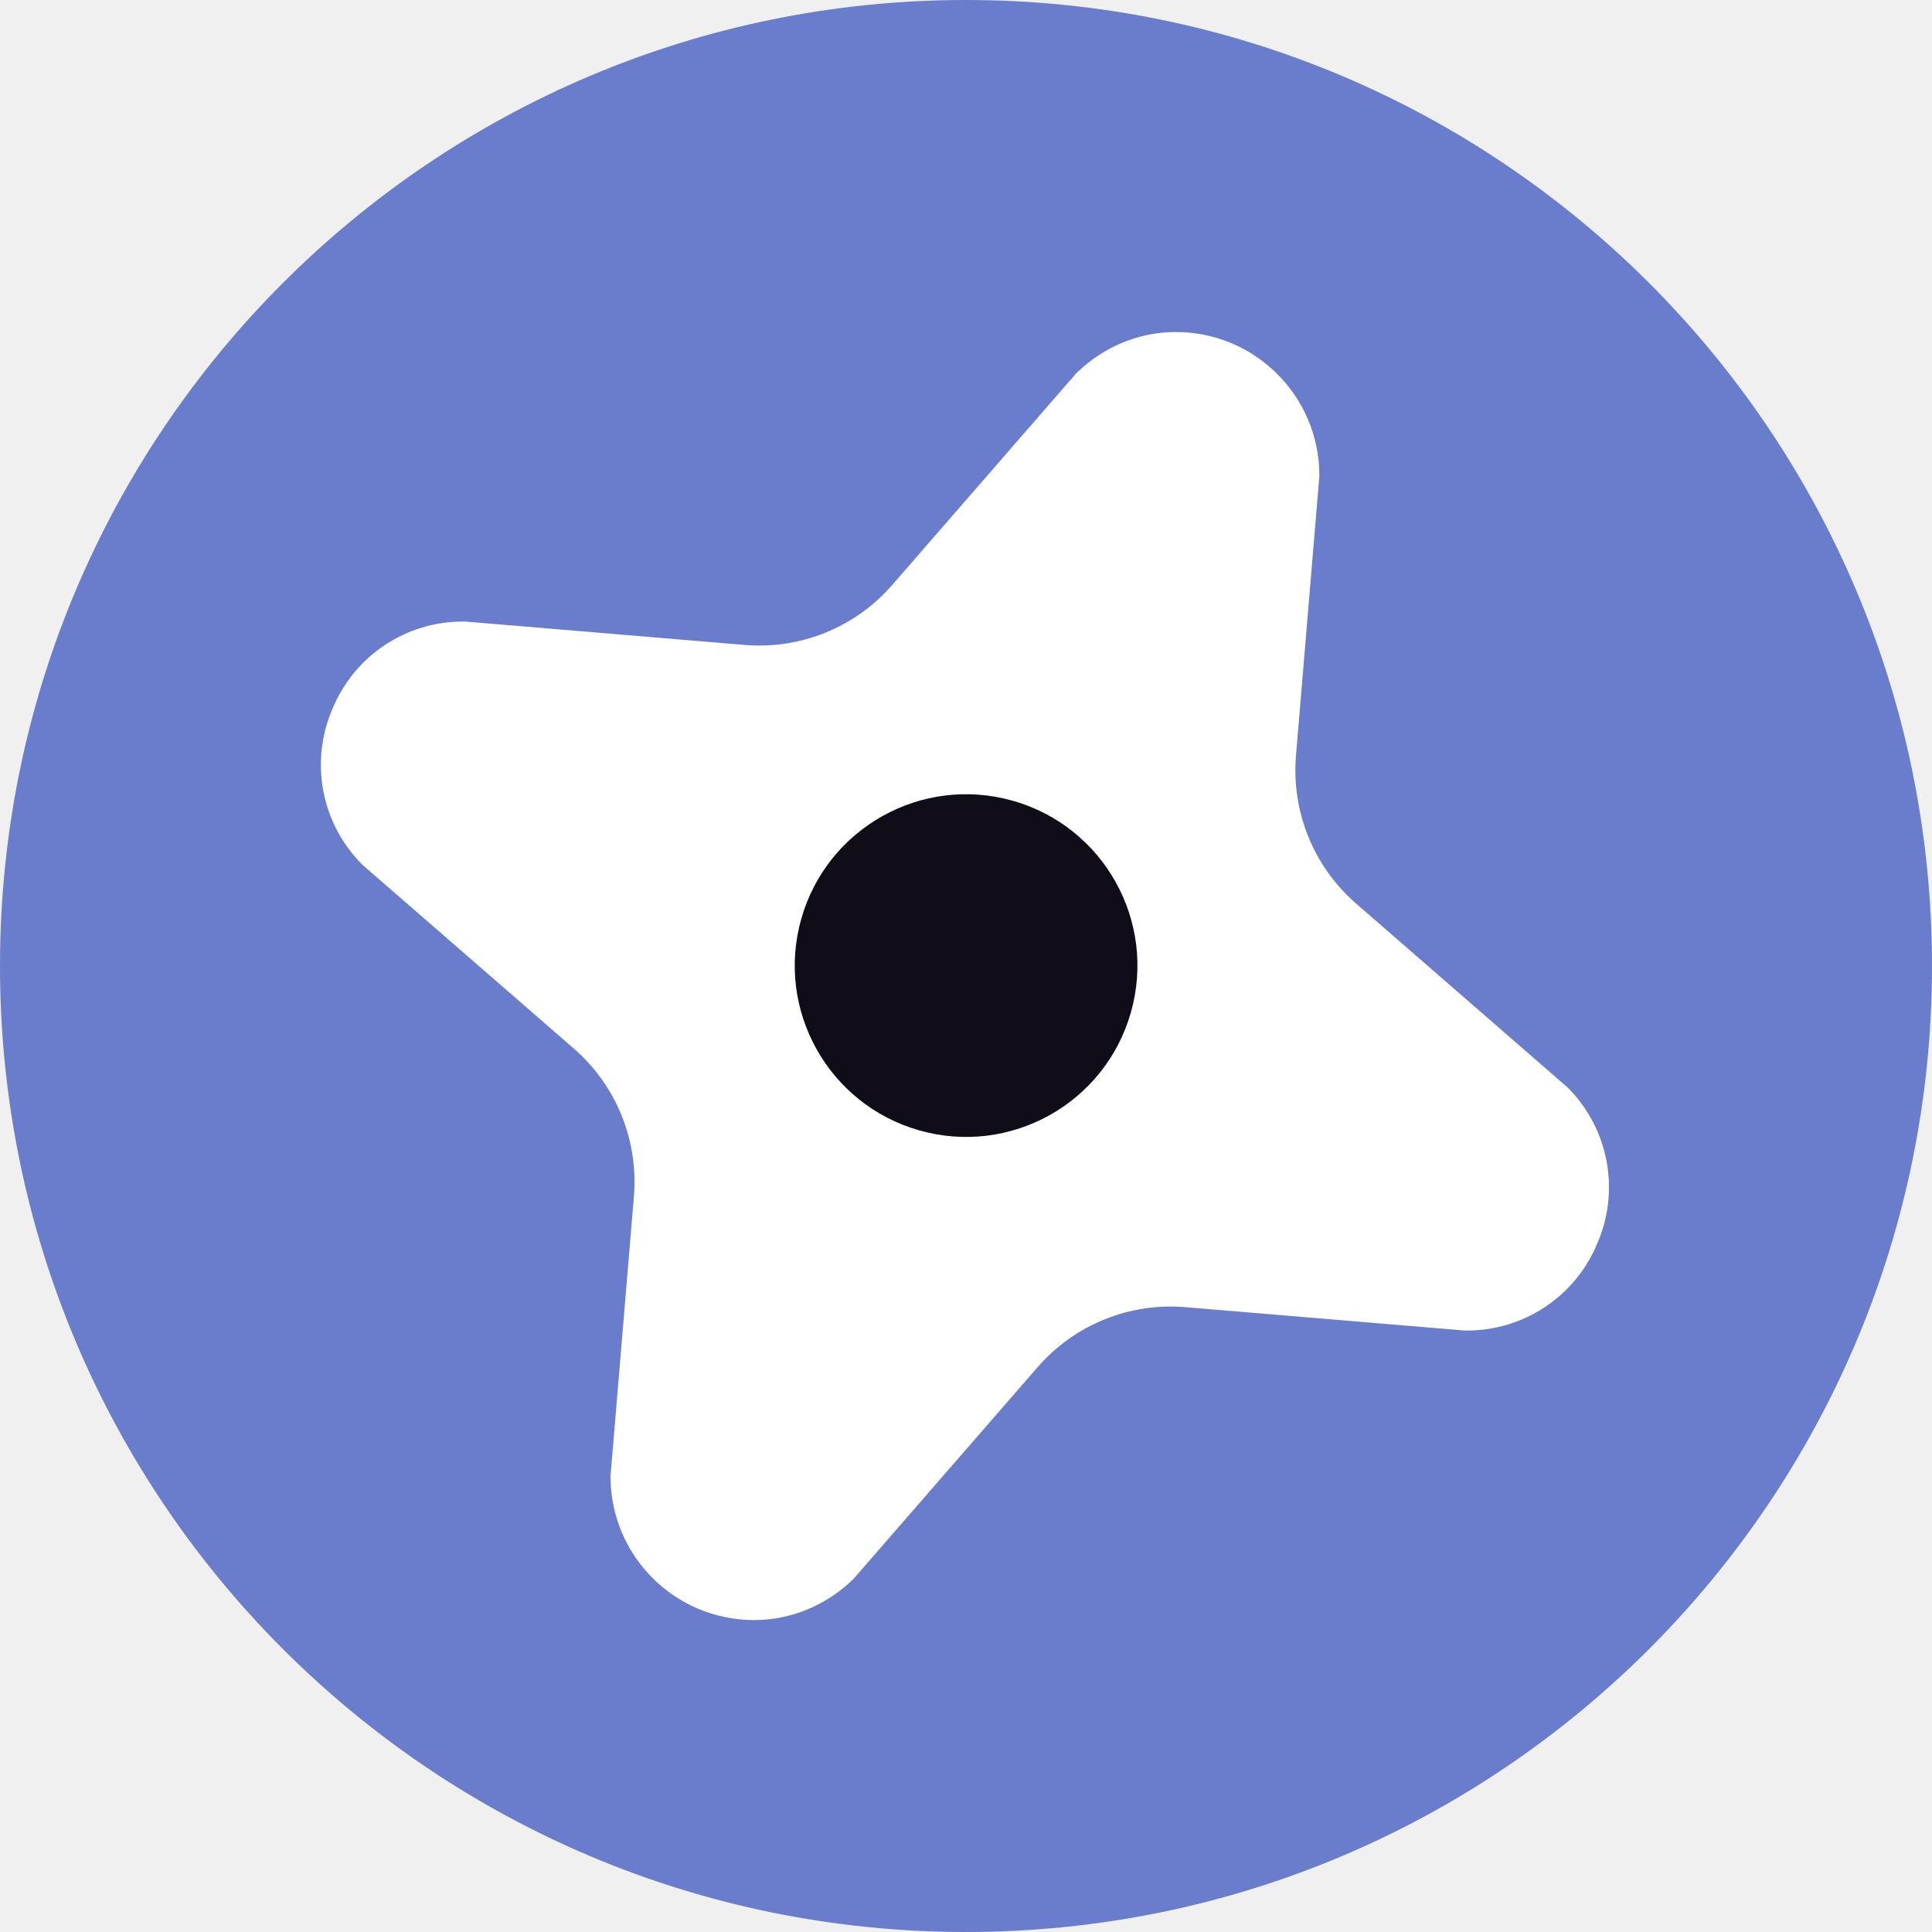
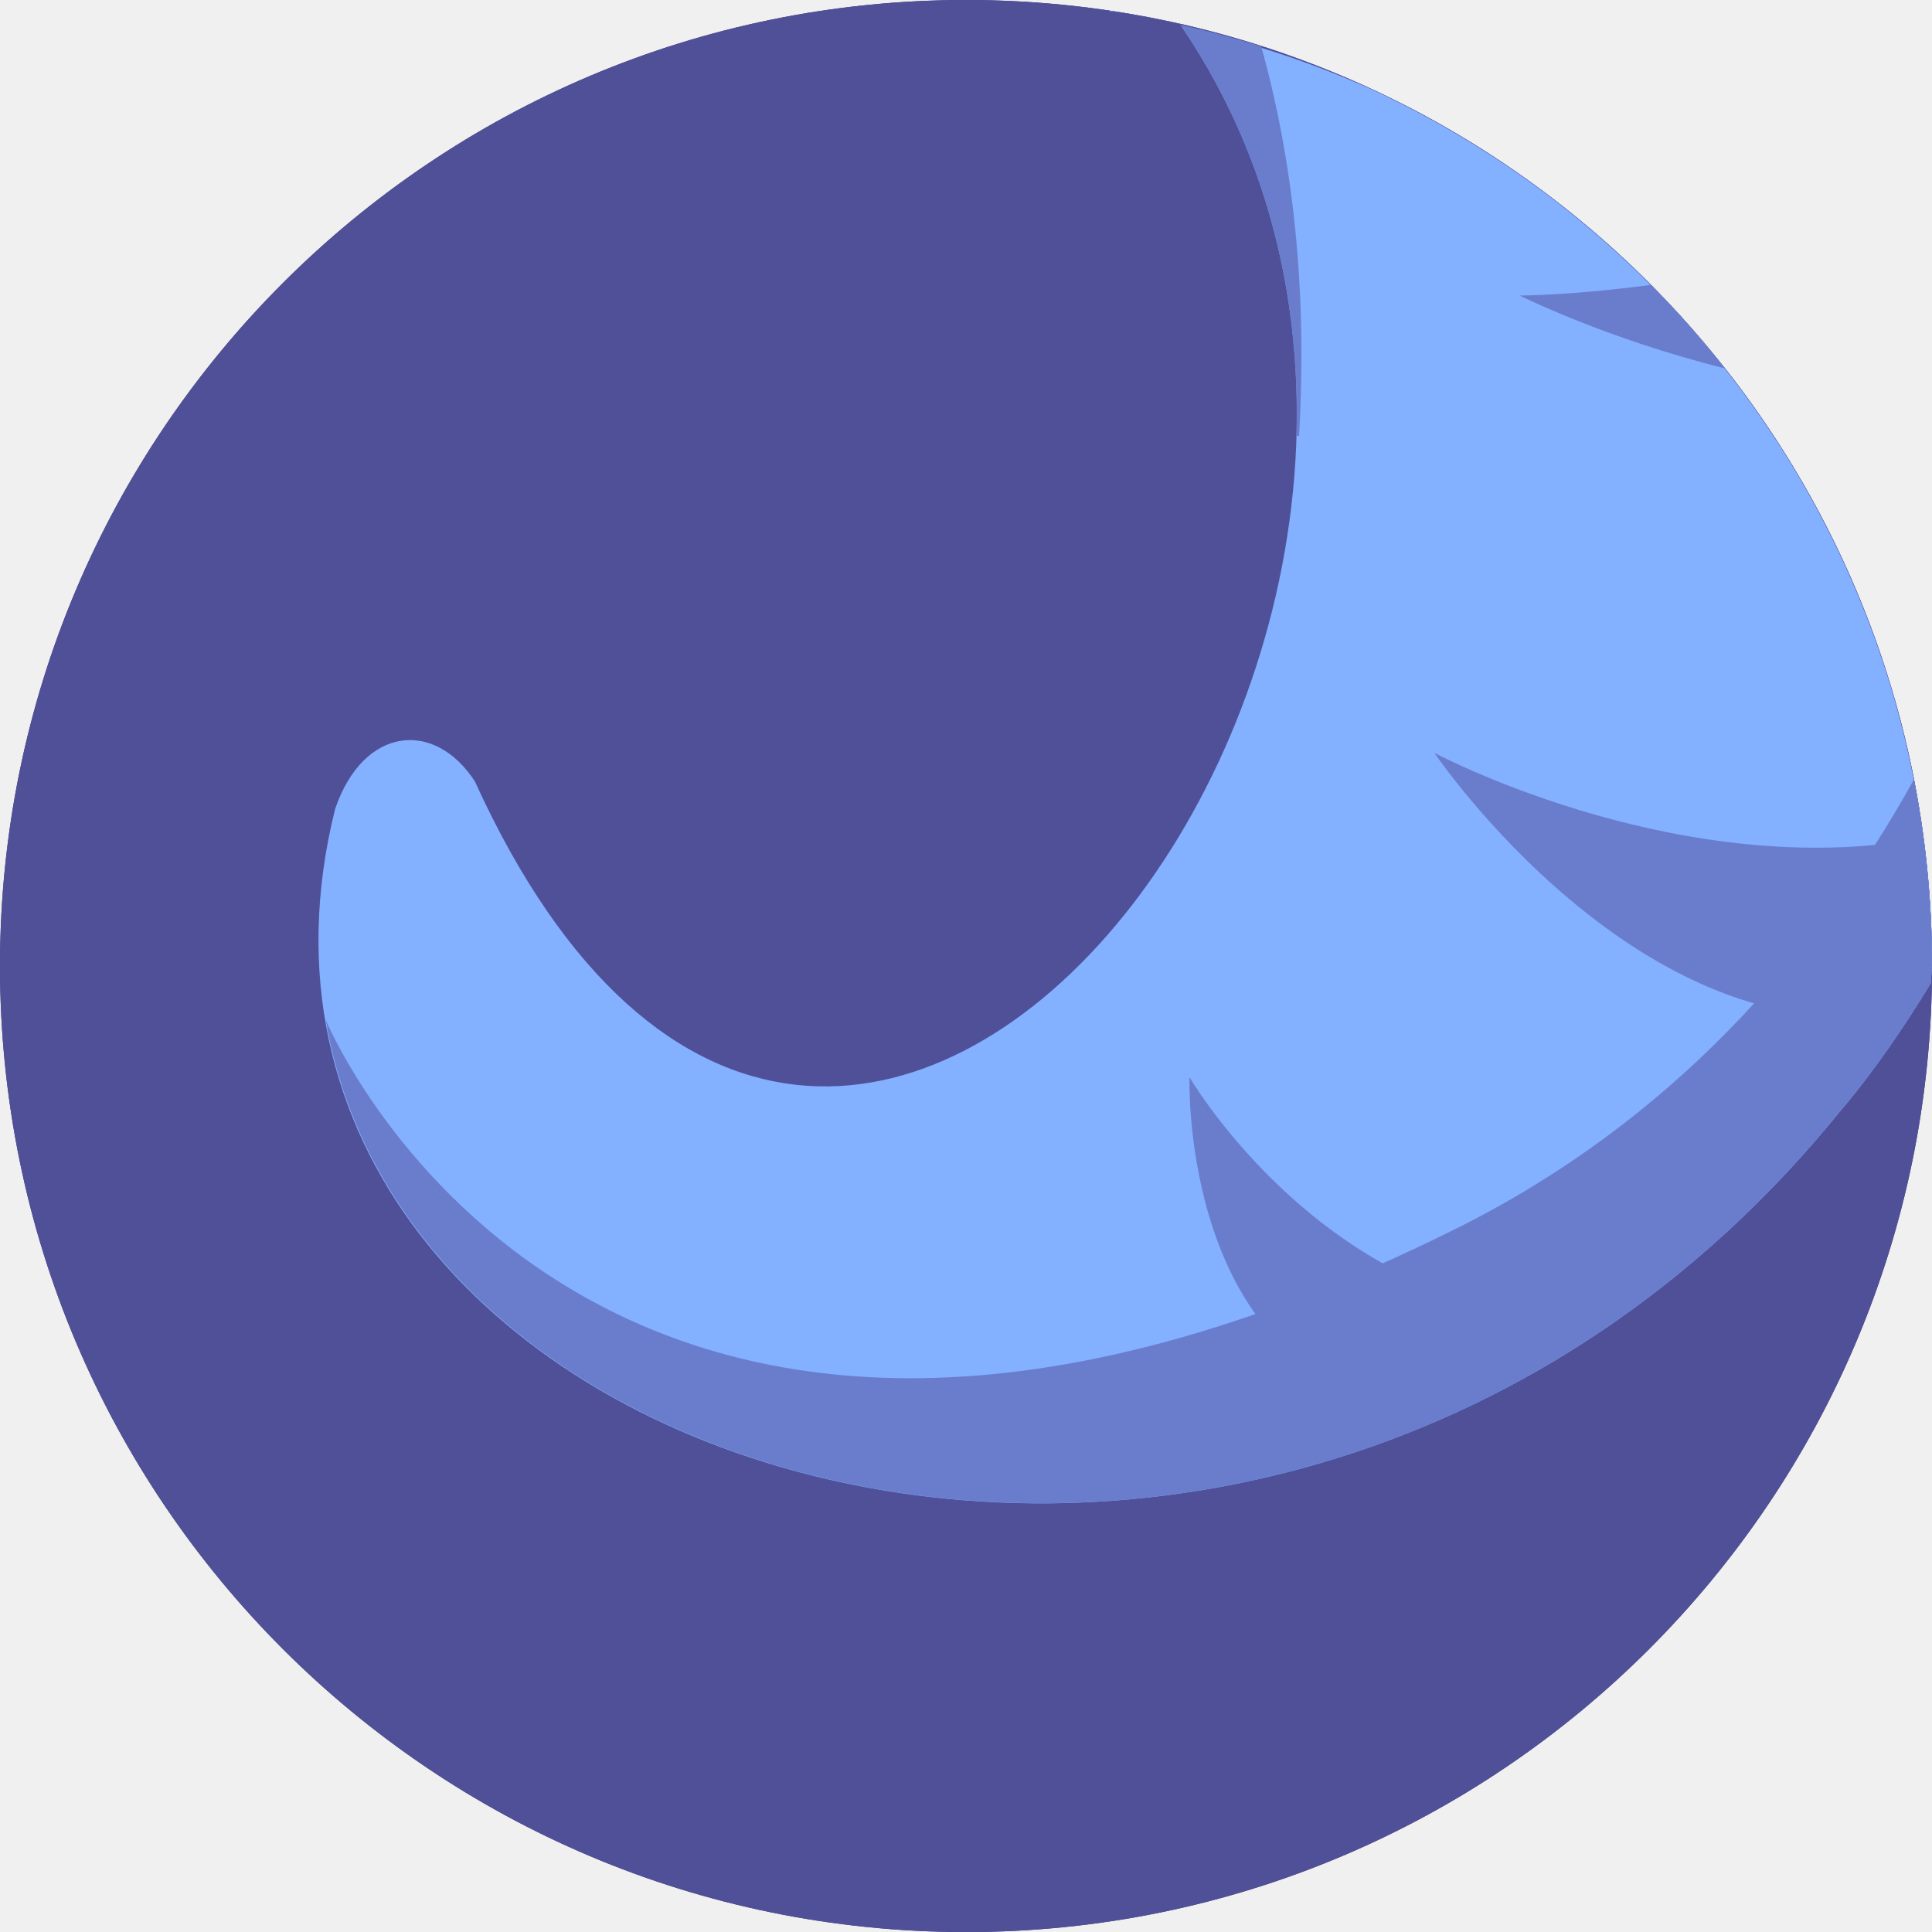
- <svg xmlns="http://www.w3.org/2000/svg" width="127.996" height="127.996" viewBox="0 0 33.866 33.866">
-   <circle cx="16.933" cy="16.933" r="16.933" style="fill:#6a7dcc;fill-opacity:1;stroke-width:.065;stroke-linecap:round;stroke-linejoin:round;-inkscape-stroke:none;paint-order:stroke fill markers" />
-   <path d="m27.498 19.081-.021-.02-3.71-3.226a3.095 3.095 0 0 1-1.05-2.588l.41-4.9v-.032a2.516 2.516 0 0 0-2.516-2.495c-.64 0-1.254.252-1.725.704l-.022.021-3.225 3.71a3.087 3.087 0 0 1-2.587 1.05l-4.898-.41h-.032a2.469 2.469 0 0 0-2.294 1.53 2.47 2.47 0 0 0 .503 2.711l.021.022 3.71 3.225a3.095 3.095 0 0 1 1.05 2.588l-.41 4.9v.031a2.516 2.516 0 0 0 2.516 2.496c.64 0 1.254-.252 1.725-.704l.021-.021 3.226-3.71a3.087 3.087 0 0 1 2.587-1.05l4.898.41h.032A2.469 2.469 0 0 0 28 21.793a2.47 2.47 0 0 0-.503-2.712z" class="st3" style="fill:#fff;stroke-width:.265" />
-   <circle cx="-11.649" cy="20.918" r="3.003" class="st4" style="fill:#100d19;stroke-width:.265" transform="rotate(-74.128)" />
+ <svg xmlns="http://www.w3.org/2000/svg" width="128" height="128" viewBox="0 0 33.867 33.867" version="1.1" id="svg2">
+   <defs id="defs2" />
+   <circle style="fill:#393566;fill-opacity:1;stroke-width:0;stroke-linecap:round;stroke-linejoin:bevel;paint-order:markers stroke fill" id="path29-3" cx="16.934" cy="16.934" r="16.934" />
+   <path id="path10-5" style="fill:#83b0ff;stroke-width:0.265" class="st2" d="M 19.447,0.188 C 27.237,9.824 14.738,26.819 8.702,12.888 7.041,11.222 5.064,12.631 4.882,15.106 4.525,29.449 24.508,31.752 33.745,18.624 A 16.934,16.934 0 0 0 33.867,16.933 16.934,16.934 0 0 0 19.447,0.188 Z" />
+   <path id="path12-6" style="fill:#6a7dcc;stroke-width:0.265" class="st1" d="m 18.228,0.054 2.866,6.432 c 0,0 0.197,1.166 1.678,1.154 C 22.919,5.093 22.668,2.821 22.108,0.815 A 16.934,16.934 0 0 0 18.228,0.054 Z" />
+   <path id="path13-2" style="fill:#6a7dcc;stroke-width:0.265" class="st1" d="m 33.548,13.667 c -1.728,3.104 -4.264,5.995 -8.013,7.865 -15.194,7.583 -19.838,-3.684 -19.838,-3.684 0,0 -1.252,12.097 18.326,8.504 4.263,-0.783 7.234,-2.76 9.303,-5.311 a 16.934,16.934 0 0 0 0.541,-4.108 16.934,16.934 0 0 0 -0.318,-3.267 z" />
+   <path id="path23-9" style="fill:#6a7dcc;stroke-width:0.265" class="st1" d="m 28.94,4.994 c -1.378,0.184 -2.299,0.187 -2.299,0.187 0,0 1.505,0.755 3.589,1.275 A 16.934,16.934 0 0 0 29.66,5.77 c -0.028,-0.032 -0.056,-0.066 -0.085,-0.098 A 16.934,16.934 0 0 0 29.024,5.083 c -0.029,-0.029 -0.056,-0.06 -0.085,-0.089 z m -3.796,8.204 c 0,0 3.618,5.344 8.162,4.548 l -0.033,-2.982 c -4.123,0.567 -8.129,-1.566 -8.129,-1.566 z m -4.293,5.687 c 0,0 -0.143,4.541 3.117,5.61 l 1.346,-1.851 C 22.427,21.578 20.851,18.884 20.851,18.884 Z" />
+   <circle style="fill:#505099;fill-opacity:1;stroke-width:0;stroke-linecap:round;stroke-linejoin:bevel;paint-order:markers stroke fill" id="circle33-1" cx="16.934" cy="16.934" r="16.934" />
+   <path id="path33-2" style="fill:#83b0ff;stroke-width:0.265" class="st2" d="m 19.448,0.188 c 0.003,0.003 0.005,0.007 0.008,0.01 0.034,0.005 0.069,0.009 0.104,0.014 A 16.934,16.934 0 0 0 19.447,0.188 Z m 1.271,0.285 C 27.721,10.809 14.725,27.756 8.324,13.697 7.615,12.606 6.369,12.734 5.875,14.179 2.994,25.704 22.099,32.011 32.258,19.478 32.823,18.818 33.373,18.014 33.845,17.237 a 16.934,16.934 0 0 0 0.022,-0.304 16.934,16.934 0 0 0 -0.17,-2.385 c -0.001,-0.008 -0.002,-0.016 -0.003,-0.023 a 16.934,16.934 0 0 0 -0.505,-2.336 c -5.28e-4,-0.002 -5.86e-4,-0.004 -0.001,-0.006 a 16.934,16.934 0 0 0 -0.001,-0.004 16.934,16.934 0 0 0 -0.827,-2.227 c -0.007,-0.016 -0.014,-0.031 -0.021,-0.047 a 16.934,16.934 0 0 0 -1.117,-2.056 c -0.015,-0.023 -0.03,-0.046 -0.045,-0.069 A 16.934,16.934 0 0 0 29.802,5.934 C 29.774,5.901 29.745,5.869 29.717,5.836 a 16.934,16.934 0 0 0 -1.61,-1.62 c -0.027,-0.024 -0.055,-0.048 -0.082,-0.072 A 16.934,16.934 0 0 0 26.164,2.74 c -0.011,-0.008 -0.023,-0.015 -0.035,-0.022 A 16.934,16.934 0 0 0 24.044,1.566 16.934,16.934 0 0 0 20.719,0.473 Z" />
+   <path id="path34-7" style="fill:#6a7dcc;stroke-width:0.265" class="st1" d="m 18.228,0.054 0.001,0.003 c 0.056,0.004 0.111,0.009 0.167,0.014 A 16.934,16.934 0 0 0 18.236,0.055 c -0.003,-1.9814e-4 -0.005,-9.1531e-4 -0.008,-0.001 z m 0.844,0.089 c 0.117,0.015 0.233,0.033 0.349,0.05 a 16.934,16.934 0 0 0 -0.349,-0.05 z m 0.92,0.145 c 0.152,0.028 0.305,0.059 0.456,0.091 a 16.934,16.934 0 0 0 -0.456,-0.091 z m 0.702,0.147 c 1.516,2.219 2.102,4.744 2.03,7.204 0.016,1.508e-4 0.032,0.001 0.048,0.001 C 22.919,5.093 22.668,2.821 22.109,0.814 A 16.934,16.934 0 0 0 20.694,0.435 Z" />
+   <path id="path35-0" style="fill:#6a7dcc;stroke-width:0.265" class="st1" d="m 33.549,13.667 c -1.728,3.104 -4.264,5.995 -8.013,7.865 C 10.595,28.989 5.865,18.243 5.711,17.882 7.233,26.89 23.254,30.587 32.258,19.478 c 0.566,-0.66 1.116,-1.464 1.588,-2.241 a 16.934,16.934 0 0 0 0.021,-0.303 16.934,16.934 0 0 0 -0.079,-1.61 c -0.001,-0.014 -0.002,-0.028 -0.003,-0.042 a 16.934,16.934 0 0 0 -0.236,-1.614 z" />
+   <path id="path36-9" style="fill:#6a7dcc;stroke-width:0.265" class="st1" d="m 28.94,4.994 c -1.378,0.184 -2.299,0.187 -2.299,0.187 0,0 1.505,0.755 3.589,1.275 A 16.934,16.934 0 0 0 29.66,5.77 c -0.028,-0.032 -0.056,-0.066 -0.085,-0.098 A 16.934,16.934 0 0 0 29.024,5.083 c -0.029,-0.029 -0.056,-0.06 -0.085,-0.089 z m -3.796,8.204 c 0,0 3.618,5.344 8.162,4.548 l -0.033,-2.982 c -4.123,0.567 -8.129,-1.566 -8.129,-1.566 z m -4.293,5.687 c 0,0 -0.143,4.541 3.117,5.61 l 1.346,-1.851 C 22.427,21.578 20.851,18.884 20.851,18.884 Z" />
</svg>
